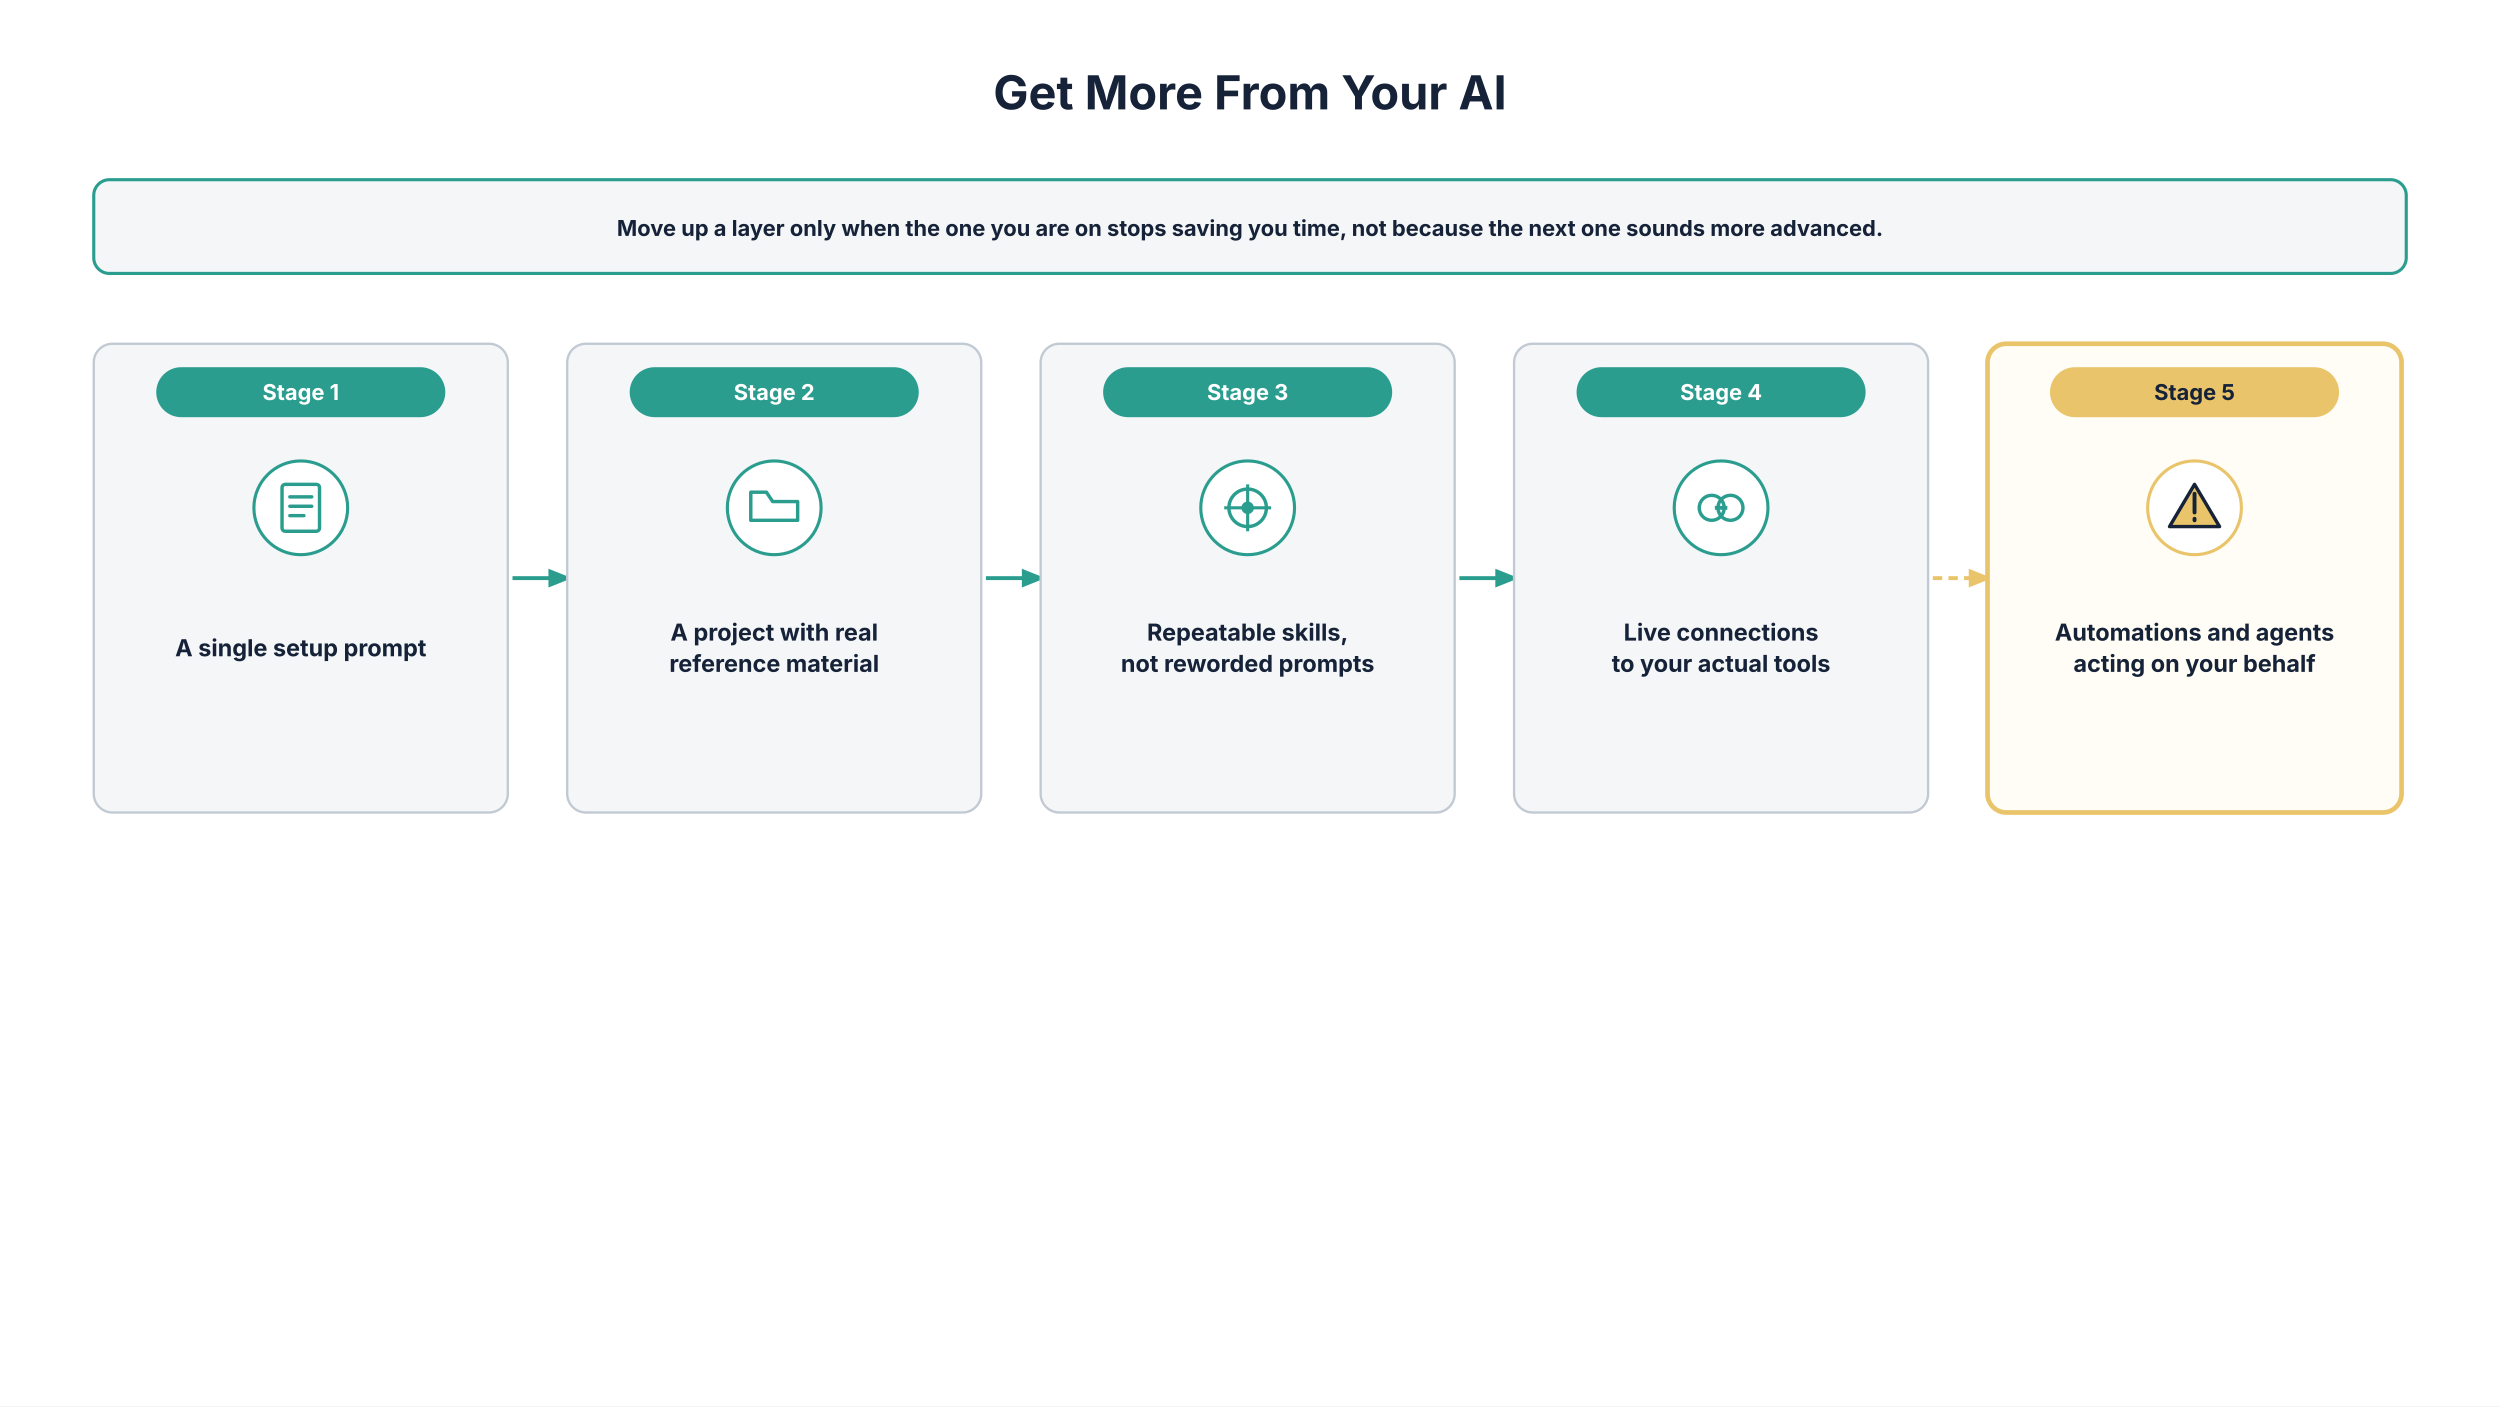
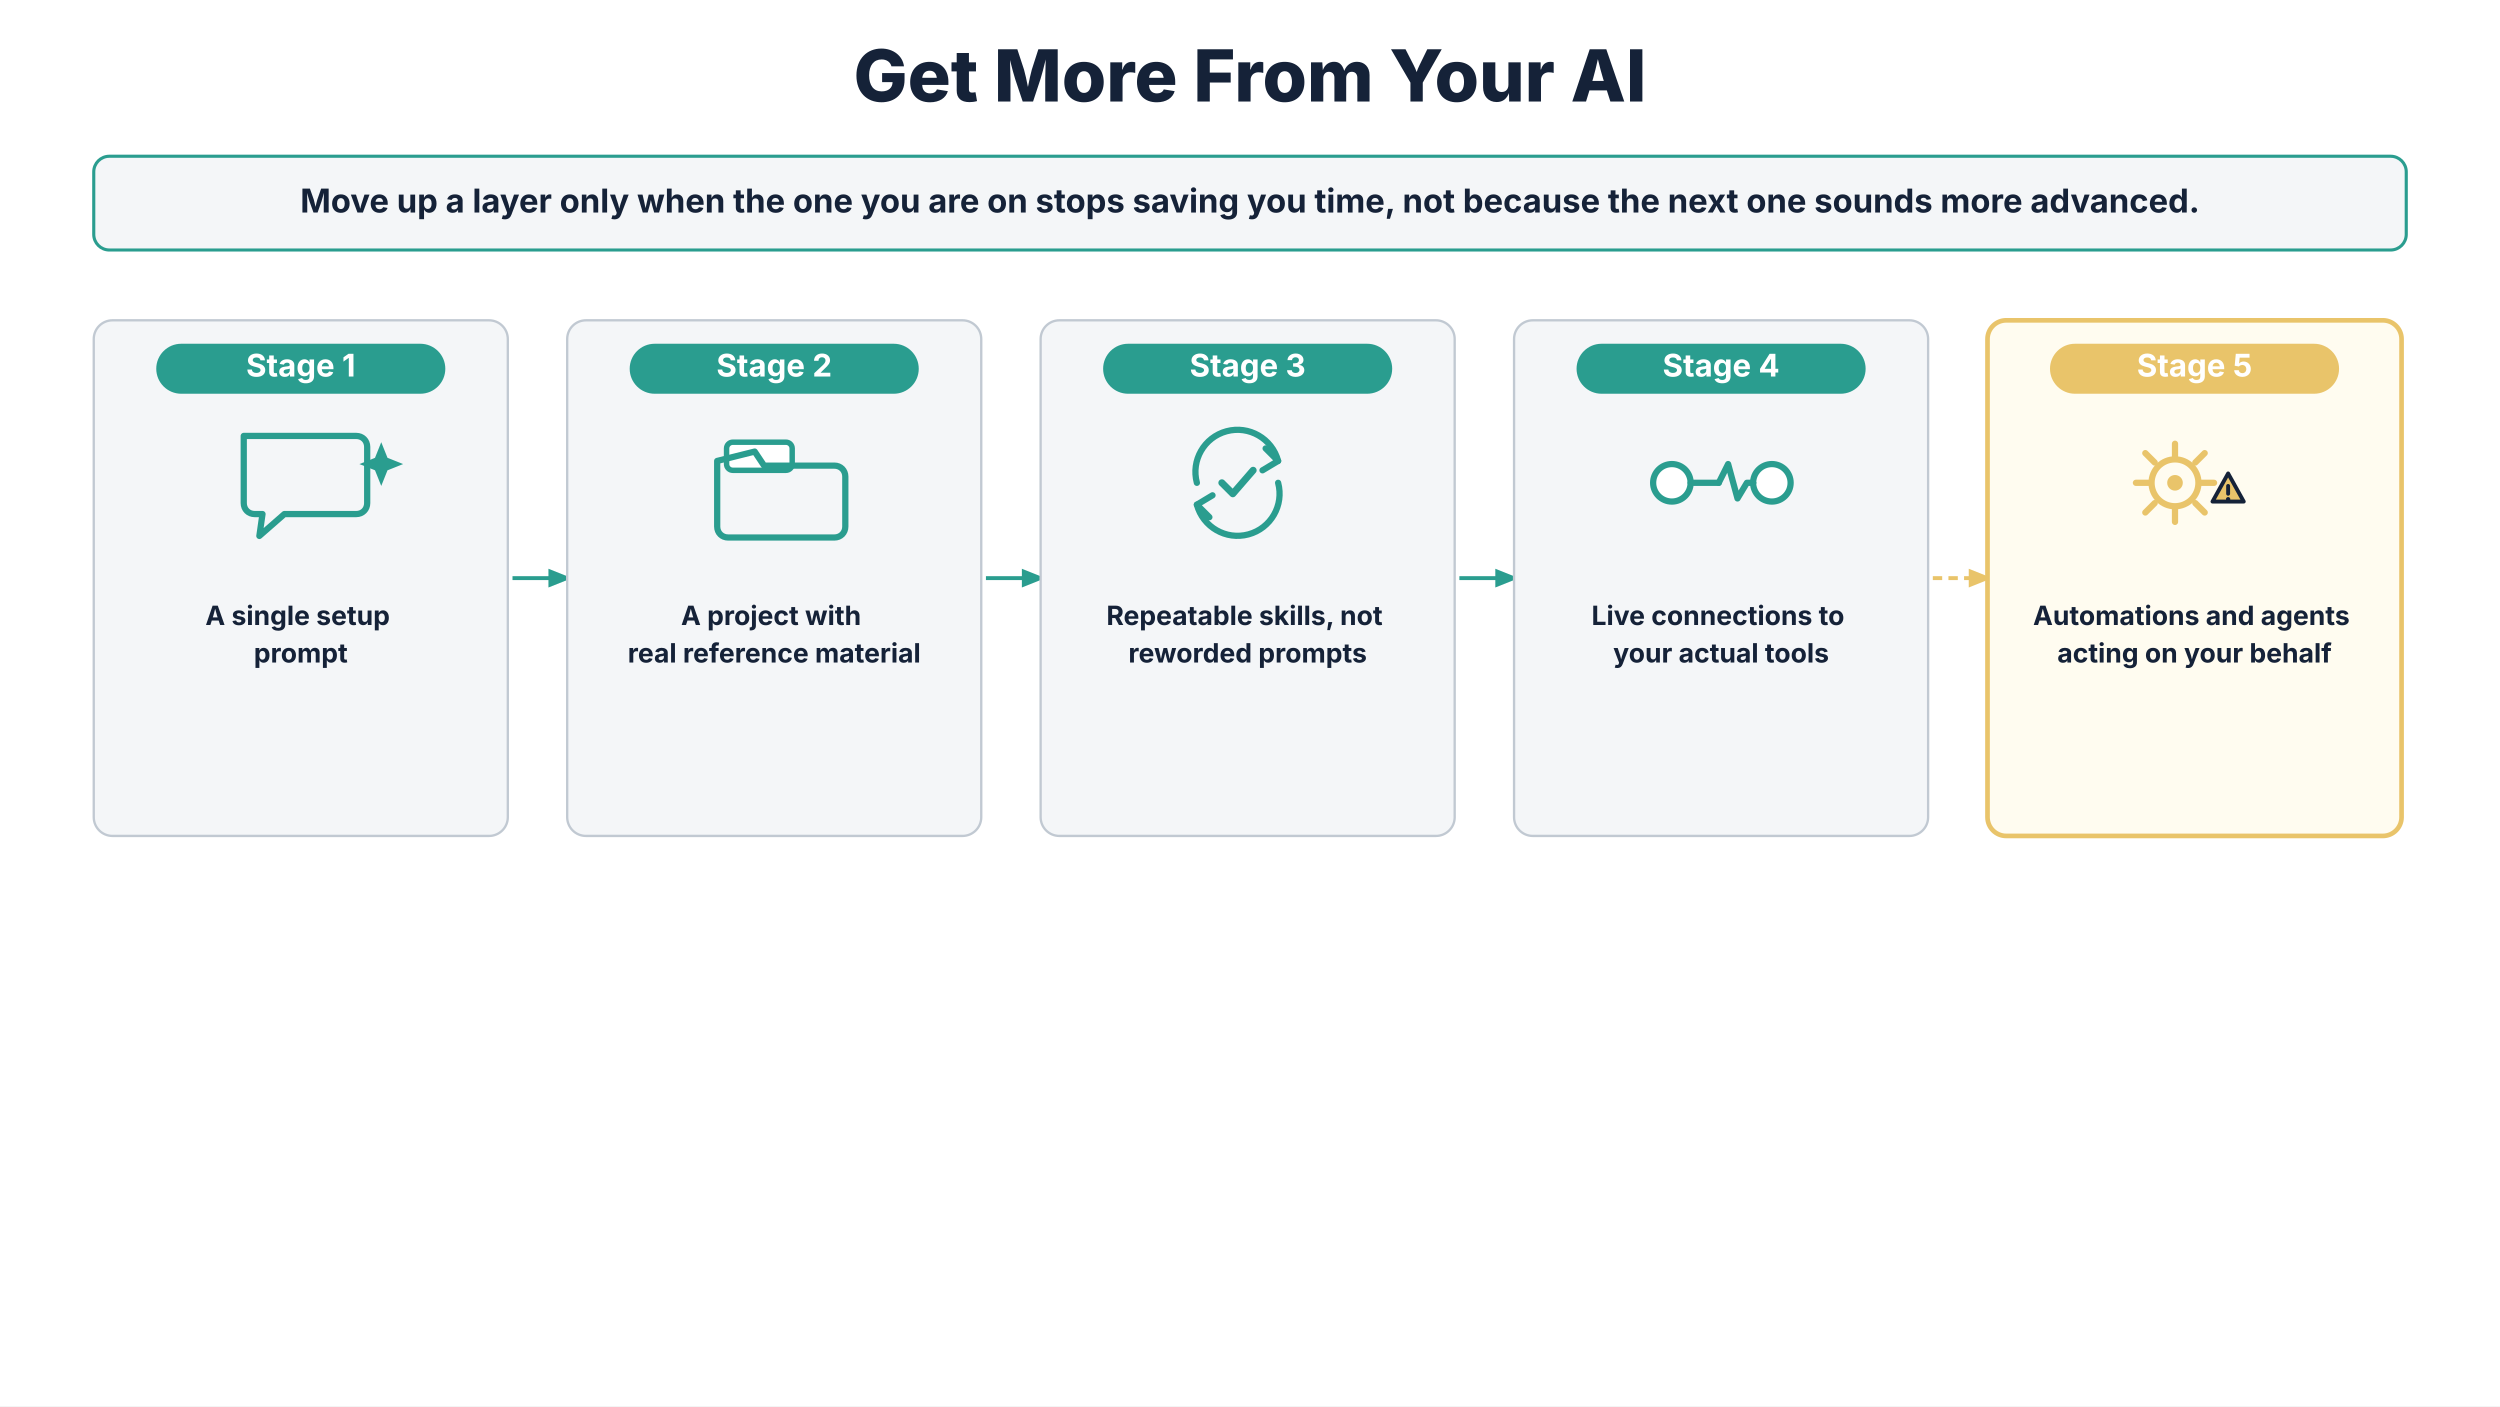
- <svg xmlns="http://www.w3.org/2000/svg" viewBox="0 0 1600 900" width="1600" height="900" style="background-color: #ffffff; font-family: 'Inter', 'Segoe UI', Arial, sans-serif;">
-   <rect width="1600" height="900" fill="#ffffff" />
-   <text x="800" y="70" text-anchor="middle" font-size="30" font-weight="700" fill="#152238">Get More From Your AI</text>
-   <rect x="60" y="115" width="1480" height="60" rx="10" fill="#F4F6F8" stroke="#2A9D8F" stroke-width="2" />
-   <text x="800" y="151" text-anchor="middle" font-size="14" font-weight="700" fill="#152238">Move up a layer only when the one you are on stops saving you time, not because the next one sounds more advanced.</text>
+ <svg xmlns="http://www.w3.org/2000/svg" viewBox="0 0 1600 900" width="1600" height="900">
+   <defs>
+     <style>
+       .title { font-family: Inter, Arial, sans-serif; font-size: 46px; font-weight: 800; fill: #152238; }
+       .subtitle { font-family: Inter, Arial, sans-serif; font-size: 21px; font-weight: 700; fill: #152238; }
+       .card-heading { font-family: Inter, Arial, sans-serif; font-size: 20px; font-weight: 700; fill: #FFFFFF; }
+       .card-body { font-family: Inter, Arial, sans-serif; font-size: 17px; font-weight: 700; fill: #152238; }
+     </style>
+   </defs>
+   <rect width="1600" height="900" fill="#FFFFFF" />
+   <text x="800" y="65" text-anchor="middle" class="title">Get More From Your AI</text>
+   <rect x="60" y="100" width="1480" height="60" rx="10" fill="#F4F6F8" stroke="#2A9D8F" stroke-width="2" />
+   <text x="800" y="136" text-anchor="middle" class="subtitle">Move up a layer only when the one you are on stops saving you time, not because the next one sounds more advanced.</text>
  <g id="stage-1">
-     <rect x="60" y="220" width="265" height="300" rx="12" fill="#F4F6F8" stroke="#C1C9D2" stroke-width="1.5" />
-     <rect x="100" y="235" width="185" height="32" rx="16" fill="#2A9D8F" />
-     <text x="192.5" y="256" text-anchor="middle" font-size="14" font-weight="700" fill="#ffffff">Stage 1</text>
-     <circle cx="192.5" cy="325" r="30" fill="#ffffff" stroke="#2A9D8F" stroke-width="2" />
-     <rect x="180.5" y="310" width="24" height="30" rx="2" fill="none" stroke="#2A9D8F" stroke-width="2.2" />
-     <line x1="185.5" y1="318" x2="199.5" y2="318" stroke="#2A9D8F" stroke-width="2.2" stroke-linecap="round" />
-     <line x1="185.5" y1="324" x2="199.5" y2="324" stroke="#2A9D8F" stroke-width="2.2" stroke-linecap="round" />
-     <line x1="185.5" y1="330" x2="194.5" y2="330" stroke="#2A9D8F" stroke-width="2.2" stroke-linecap="round" />
-     <text x="192.5" y="420" text-anchor="middle" font-size="15" font-weight="700" fill="#152238">A single setup prompt</text>
+     <rect x="60" y="205" width="265" height="330" rx="12" fill="#F4F6F8" stroke="#C1C9D2" stroke-width="1.5" />
+     <rect x="100" y="220" width="185" height="32" rx="16" fill="#2A9D8F" />
+     <text x="192.5" y="241" text-anchor="middle" class="card-heading">Stage 1</text>
+     <g transform="translate(152, 275)">
+       <path d="M 4 4 L 76 4 C 80 4 83 7 83 11 L 83 47 C 83 51 80 54 76 54 L 30 54 L 14 68 L 16 54 L 11 54 C 7 54 4 51 4 47 Z" fill="none" stroke="#2A9D8F" stroke-width="4" stroke-linejoin="round" />
+       <path d="M 92 8 L 96 18 L 106 22 L 96 26 L 92 36 L 88 26 L 78 22 L 88 18 Z" fill="#2A9D8F" stroke="none" />
+     </g>
+     <text x="192.5" y="400" text-anchor="middle" class="card-body">
+       <tspan x="192.5" dy="0">A single setup</tspan>
+       <tspan x="192.5" dy="24">prompt</tspan>
+     </text>
  </g>
  <path d="M 328 370 L 360 370" stroke="#2A9D8F" stroke-width="2.5" fill="none" marker-end="url(#arrow-teal)" />
  <g id="stage-2">
-     <rect x="363" y="220" width="265" height="300" rx="12" fill="#F4F6F8" stroke="#C1C9D2" stroke-width="1.5" />
-     <rect x="403" y="235" width="185" height="32" rx="16" fill="#2A9D8F" />
-     <text x="495.5" y="256" text-anchor="middle" font-size="14" font-weight="700" fill="#ffffff">Stage 2</text>
-     <circle cx="495.5" cy="325" r="30" fill="#ffffff" stroke="#2A9D8F" stroke-width="2" />
-     <path d="M 480.5 315 L 480.5 333 L 510.5 333 L 510.5 321 L 494.5 321 L 490.5 315 Z" fill="none" stroke="#2A9D8F" stroke-width="2.2" stroke-linejoin="round" />
-     <text x="495.5" y="410" text-anchor="middle" font-size="15" font-weight="700" fill="#152238">A project with real</text>
-     <text x="495.5" y="430" text-anchor="middle" font-size="15" font-weight="700" fill="#152238">reference material</text>
+     <rect x="363" y="205" width="265" height="330" rx="12" fill="#F4F6F8" stroke="#C1C9D2" stroke-width="1.5" />
+     <rect x="403" y="220" width="185" height="32" rx="16" fill="#2A9D8F" />
+     <text x="495.5" y="241" text-anchor="middle" class="card-heading">Stage 2</text>
+     <g transform="translate(455, 275)">
+       <rect x="10" y="8" width="42" height="18" rx="4" fill="#FFFFFF" stroke="#2A9D8F" stroke-width="3.5" />
+       <path d="M 4 20 L 4 62 C 4 66 7 69 11 69 L 79 69 C 83 69 86 66 86 62 L 86 30 C 86 26 83 23 79 23 L 34 23 L 28 14 Z" fill="none" stroke="#2A9D8F" stroke-width="4" stroke-linejoin="round" />
+     </g>
+     <text x="495.5" y="400" text-anchor="middle" class="card-body">
+       <tspan x="495.5" dy="0">A project with</tspan>
+       <tspan x="495.5" dy="24">real reference material</tspan>
+     </text>
  </g>
  <path d="M 631 370 L 663 370" stroke="#2A9D8F" stroke-width="2.5" fill="none" marker-end="url(#arrow-teal)" />
  <g id="stage-3">
-     <rect x="666" y="220" width="265" height="300" rx="12" fill="#F4F6F8" stroke="#C1C9D2" stroke-width="1.5" />
-     <rect x="706" y="235" width="185" height="32" rx="16" fill="#2A9D8F" />
-     <text x="798.5" y="256" text-anchor="middle" font-size="14" font-weight="700" fill="#ffffff">Stage 3</text>
-     <circle cx="798.5" cy="325" r="30" fill="#ffffff" stroke="#2A9D8F" stroke-width="2" />
-     <circle cx="798.5" cy="325" r="12" fill="none" stroke="#2A9D8F" stroke-width="2.2" />
-     <circle cx="798.5" cy="325" r="4" fill="#2A9D8F" />
-     <line x1="798.5" y1="310" x2="798.5" y2="340" stroke="#2A9D8F" stroke-width="2" />
-     <line x1="783.5" y1="325" x2="813.5" y2="325" stroke="#2A9D8F" stroke-width="2" />
-     <text x="798.5" y="410" text-anchor="middle" font-size="15" font-weight="700" fill="#152238">Repeatable skills,</text>
-     <text x="798.5" y="430" text-anchor="middle" font-size="15" font-weight="700" fill="#152238">not reworded prompts</text>
+     <rect x="666" y="205" width="265" height="330" rx="12" fill="#F4F6F8" stroke="#C1C9D2" stroke-width="1.5" />
+     <rect x="706" y="220" width="185" height="32" rx="16" fill="#2A9D8F" />
+     <text x="798.5" y="241" text-anchor="middle" class="card-heading">Stage 3</text>
+     <g transform="translate(758, 275)" fill="none" stroke="#2A9D8F" stroke-width="4" stroke-linecap="round" stroke-linejoin="round">
+       <path d="M 8 34 A 26 26 0 0 1 60 20" />
+       <path d="M 52 12 L 60 20 L 50 26" />
+       <path d="M 60 34 A 26 26 0 0 1 8 48" />
+       <path d="M 16 56 L 8 48 L 18 42" />
+       <path d="M 24 34 L 31 41 L 44 26" stroke-width="4.5" />
+     </g>
+     <text x="798.5" y="400" text-anchor="middle" class="card-body">
+       <tspan x="798.5" dy="0">Repeatable skills, not</tspan>
+       <tspan x="798.5" dy="24">reworded prompts</tspan>
+     </text>
  </g>
  <path d="M 934 370 L 966 370" stroke="#2A9D8F" stroke-width="2.5" fill="none" marker-end="url(#arrow-teal)" />
  <g id="stage-4">
-     <rect x="969" y="220" width="265" height="300" rx="12" fill="#F4F6F8" stroke="#C1C9D2" stroke-width="1.5" />
-     <rect x="1009" y="235" width="185" height="32" rx="16" fill="#2A9D8F" />
-     <text x="1101.5" y="256" text-anchor="middle" font-size="14" font-weight="700" fill="#ffffff">Stage 4</text>
-     <circle cx="1101.5" cy="325" r="30" fill="#ffffff" stroke="#2A9D8F" stroke-width="2" />
-     <circle cx="1095.5" cy="325" r="8" fill="none" stroke="#2A9D8F" stroke-width="2.2" />
-     <circle cx="1107.5" cy="325" r="8" fill="none" stroke="#2A9D8F" stroke-width="2.2" />
-     <line x1="1097.5" y1="325" x2="1105.5" y2="325" stroke="#2A9D8F" stroke-width="2.5" />
-     <text x="1101.5" y="410" text-anchor="middle" font-size="15" font-weight="700" fill="#152238">Live connections</text>
-     <text x="1101.5" y="430" text-anchor="middle" font-size="15" font-weight="700" fill="#152238">to your actual tools</text>
+     <rect x="969" y="205" width="265" height="330" rx="12" fill="#F4F6F8" stroke="#C1C9D2" stroke-width="1.5" />
+     <rect x="1009" y="220" width="185" height="32" rx="16" fill="#2A9D8F" />
+     <text x="1101.5" y="241" text-anchor="middle" class="card-heading">Stage 4</text>
+     <g transform="translate(1058, 285)" fill="none" stroke="#2A9D8F" stroke-width="4" stroke-linecap="round" stroke-linejoin="round">
+       <circle cx="12" cy="24" r="12" fill="#FFFFFF" />
+       <circle cx="76" cy="24" r="12" fill="#FFFFFF" />
+       <line x1="24" y1="24" x2="42" y2="24" />
+       <path d="M 42 24 L 48 12 L 54 34 L 60 24 L 64 24" />
+       <line x1="64" y1="24" x2="64" y2="24" />
+     </g>
+     <text x="1101.5" y="400" text-anchor="middle" class="card-body">
+       <tspan x="1101.5" dy="0">Live connections to</tspan>
+       <tspan x="1101.5" dy="24">your actual tools</tspan>
+     </text>
  </g>
  <path d="M 1237 370 L 1269 370" stroke="#E9C46A" stroke-width="2.5" stroke-dasharray="6,4" fill="none" marker-end="url(#arrow-amber)" />
  <g id="stage-5">
-     <rect x="1272" y="220" width="265" height="300" rx="12" fill="#FFFDF5" stroke="#E9C46A" stroke-width="3" />
-     <rect x="1312" y="235" width="185" height="32" rx="16" fill="#E9C46A" />
-     <text x="1404.5" y="256" text-anchor="middle" font-size="14" font-weight="700" fill="#152238">Stage 5</text>
-     <circle cx="1404.5" cy="325" r="30" fill="#ffffff" stroke="#E9C46A" stroke-width="2" />
-     <path d="M 1404.5 310 L 1388.5 337 L 1420.5 337 Z" fill="#E9C46A" stroke="#152238" stroke-width="2.2" stroke-linejoin="round" />
-     <line x1="1404.5" y1="316" x2="1404.5" y2="328" stroke="#152238" stroke-width="2.5" stroke-linecap="round" />
-     <line x1="1404.5" y1="332" x2="1404.5" y2="333" stroke="#152238" stroke-width="2.5" stroke-linecap="round" />
-     <text x="1404.5" y="410" text-anchor="middle" font-size="15" font-weight="700" fill="#152238">Automations and agents</text>
-     <text x="1404.5" y="430" text-anchor="middle" font-size="15" font-weight="700" fill="#152238">acting on your behalf</text>
+     <rect x="1272" y="205" width="265" height="330" rx="12" fill="#FFFCF0" stroke="#E9C46A" stroke-width="3" />
+     <rect x="1312" y="220" width="185" height="32" rx="16" fill="#E9C46A" />
+     <text x="1404.5" y="241" text-anchor="middle" class="card-heading" fill="#152238">Stage 5</text>
+     <g transform="translate(1358, 275)">
+       <g transform="translate(6, 6)" fill="none" stroke="#E9C46A" stroke-width="4" stroke-linecap="round" stroke-linejoin="round">
+         <circle cx="28" cy="28" r="15" />
+         <circle cx="28" cy="28" r="5" fill="#E9C46A" stroke="none" />
+         <line x1="28" y1="3" x2="28" y2="11" />
+         <line x1="28" y1="45" x2="28" y2="53" />
+         <line x1="3" y1="28" x2="11" y2="28" />
+         <line x1="45" y1="28" x2="53" y2="28" />
+         <line x1="9" y1="9" x2="15" y2="15" />
+         <line x1="41" y1="41" x2="47" y2="47" />
+         <line x1="47" y1="9" x2="41" y2="15" />
+         <line x1="15" y1="41" x2="9" y2="47" />
+       </g>
+       <path d="M 58 46 L 78 46 L 68 28 Z" fill="#E9C46A" stroke="#152238" stroke-width="2.5" stroke-linejoin="round" />
+       <line x1="68" y1="36" x2="68" y2="41" stroke="#152238" stroke-width="2.5" stroke-linecap="round" />
+       <circle cx="68" cy="44.5" r="1.4" fill="#152238" />
+     </g>
+     <text x="1404.5" y="400" text-anchor="middle" class="card-body" fill="#152238">
+       <tspan x="1404.5" dy="0">Automations and agents</tspan>
+       <tspan x="1404.5" dy="24">acting on your behalf</tspan>
+     </text>
  </g>
  <defs>
    <marker id="arrow-teal" viewBox="0 0 10 10" refX="6" refY="5" markerWidth="6" markerHeight="6" orient="auto-start-reverse">
      <path d="M 0 1 L 10 5 L 0 9 z" fill="#2A9D8F" />
    </marker>
    <marker id="arrow-amber" viewBox="0 0 10 10" refX="6" refY="5" markerWidth="6" markerHeight="6" orient="auto-start-reverse">
      <path d="M 0 1 L 10 5 L 0 9 z" fill="#E9C46A" />
    </marker>
  </defs>
</svg>
